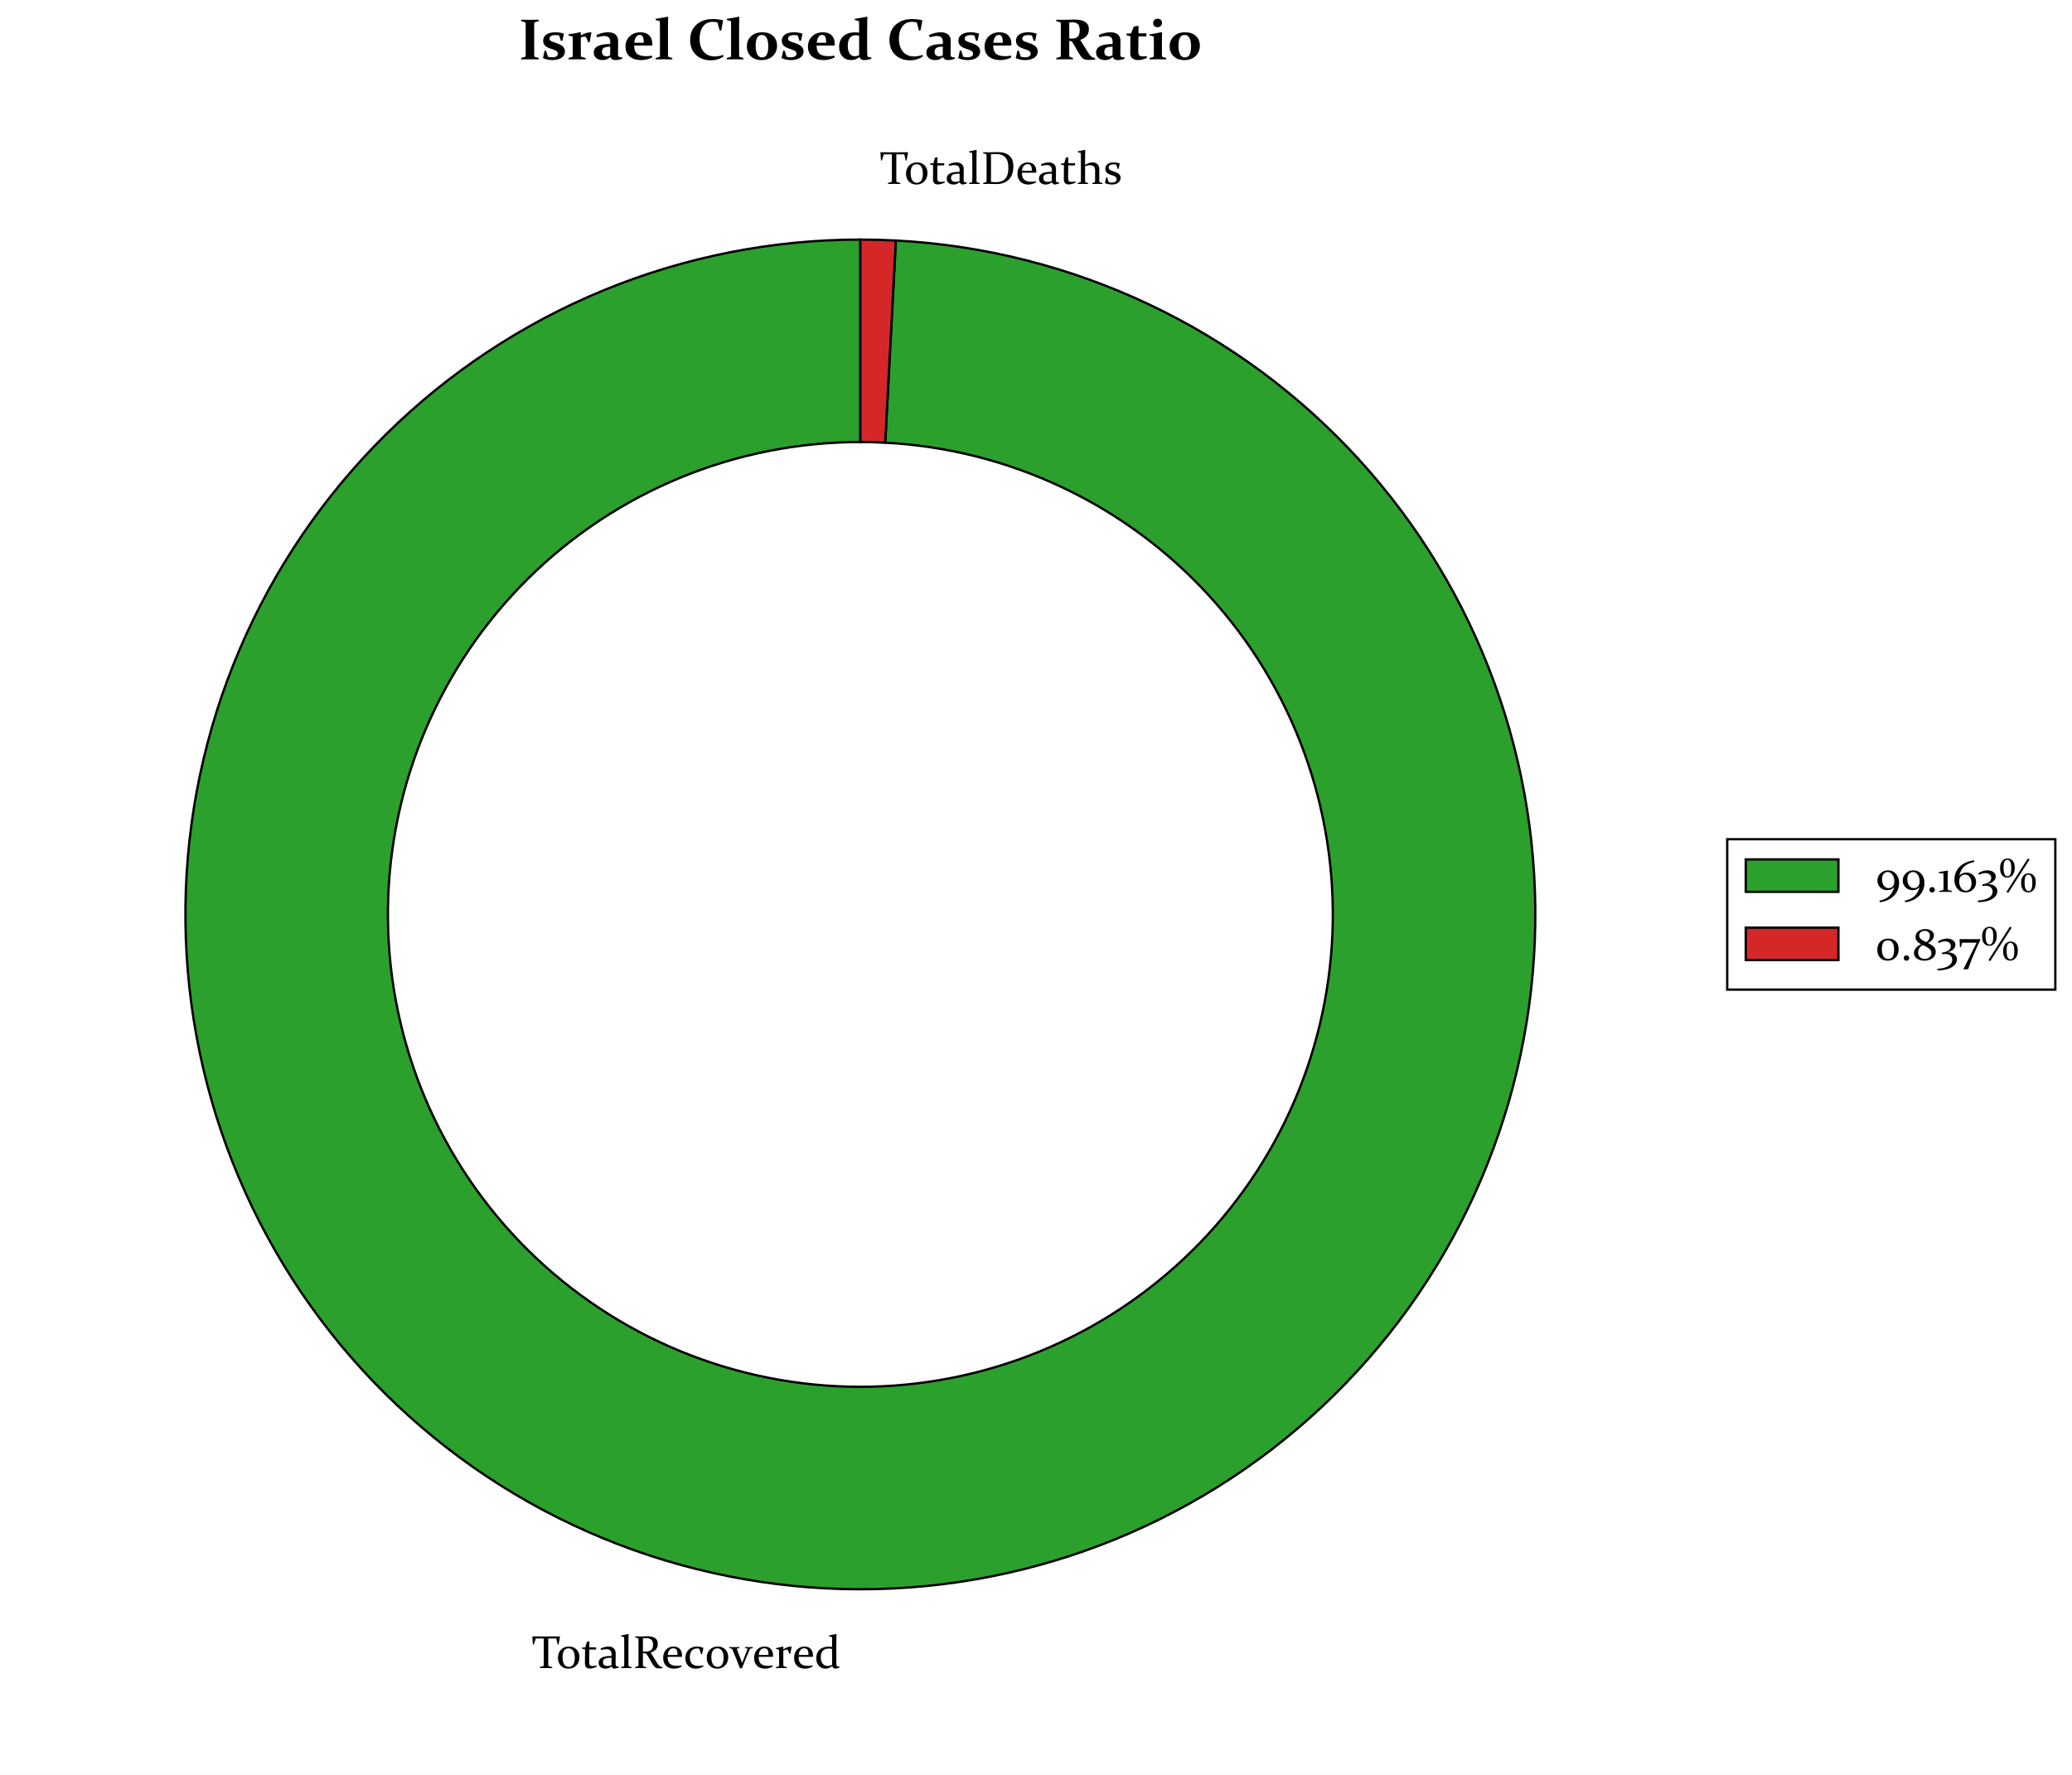
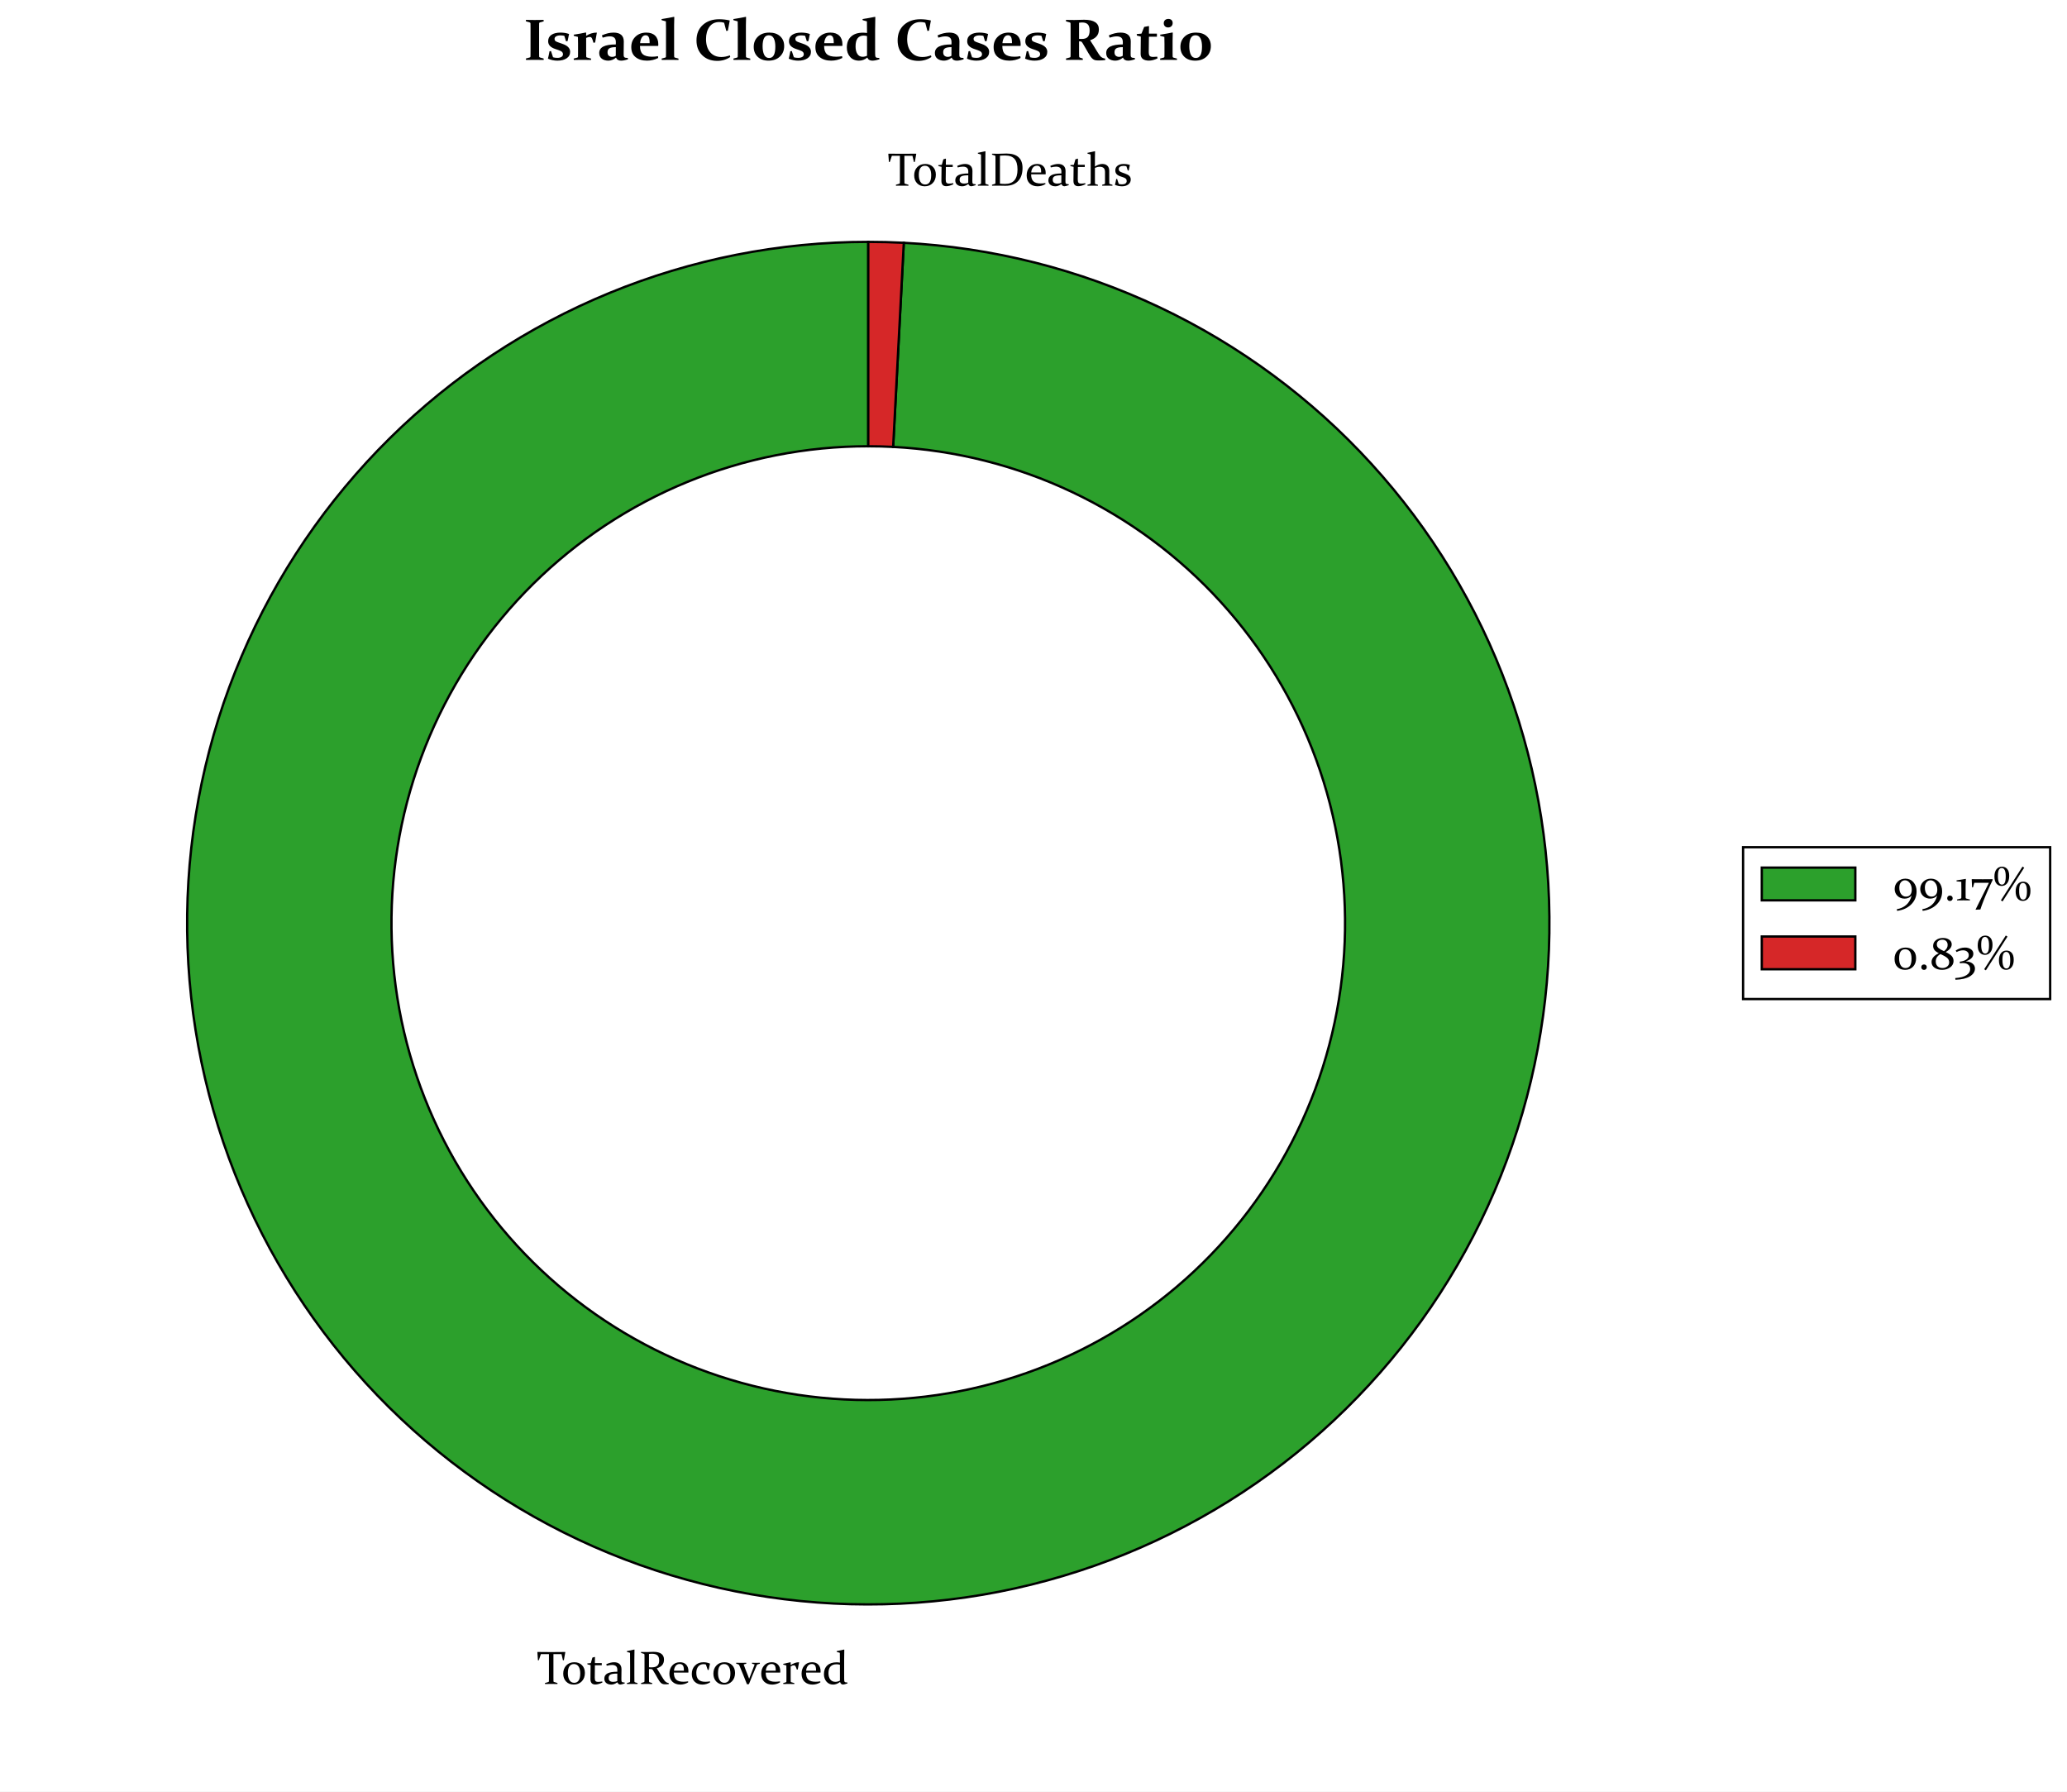
- <svg xmlns="http://www.w3.org/2000/svg" xmlns:xlink="http://www.w3.org/1999/xlink" height="766.08pt" version="1.1" viewBox="0 0 894.298 766.08" width="894.298pt">
+ <svg xmlns="http://www.w3.org/2000/svg" xmlns:xlink="http://www.w3.org/1999/xlink" height="766.08pt" version="1.1" viewBox="0 0 884.014 766.08" width="884.014pt">
  <defs>
    <style type="text/css">*{stroke-linecap:butt;stroke-linejoin:round;}</style>
  </defs>
  <g id="figure_1">
    <g id="patch_1">
-       <path d="M 0 766.08  L 894.298 766.08  L 894.298 0  L 0 0  z " style="fill:#ffffff;" />
+       <path d="M 0 766.08  L 884.014 766.08  L 884.014 0  L 0 0  z " style="fill:#ffffff;" />
    </g>
    <g id="axes_1">
      <g id="patch_2">
-         <path d="M 371.343 103.423  C 333.41 103.423 295.84 110.832 260.747 125.233  C 225.654 139.634 193.709 160.752 166.711 187.398  C 139.712 214.043 118.177 245.708 103.316 280.608  C 88.455 315.509 80.552 352.979 80.054 390.908  C 79.555 428.838 86.47 466.502 100.408 501.781  C 114.347 537.061 135.043 569.28 161.331 596.626  C 187.62 623.972 218.998 645.923 253.701 661.241  C 288.403 676.56 325.765 684.954 363.685 685.951  C 401.605 686.948 439.357 680.529 474.816 667.055  C 510.276 653.582 542.764 633.311 570.454 607.384  C 598.143 581.457 620.504 550.37 636.277 515.872  C 652.051 481.374 660.935 444.125 662.43 406.222  C 663.926 368.319 658.004 330.485 644.997 294.852  C 631.991 259.219 612.149 226.466 586.589 198.439  C 561.028 170.411 530.237 147.643 495.95 131.418  C 461.662 115.192 424.533 105.819 386.653 103.826  L 382.06 191.099  C 408.576 192.495 434.566 199.056 458.568 210.414  C 482.569 221.772 504.122 237.709 522.015 257.328  C 539.907 276.948 553.797 299.874 562.901 324.818  C 572.005 349.761 576.151 376.244 575.104 402.777  C 574.057 429.309 567.838 455.383 556.797 479.532  C 545.756 503.68 530.103 525.441 510.72 543.59  C 491.338 561.739 468.596 575.928 443.774 585.36  C 418.953 594.791 392.526 599.285 365.982 598.587  C 339.439 597.889 313.285 592.013 288.993 581.29  C 264.702 570.567 242.737 555.202 224.335 536.06  C 205.933 516.917 191.446 494.364 181.689 469.668  C 171.932 444.973 167.091 418.608 167.44 392.057  C 167.789 365.506 173.321 339.277 183.724 314.847  C 194.127 290.417 209.202 268.252 228.1 249.6  C 246.999 230.948 269.36 216.165 293.925 206.084  C 318.491 196.004 344.79 190.817 371.343 190.817  L 371.343 103.423  z " style="fill:#2ca02c;stroke:#000000;stroke-linejoin:miter;" />
+         <path d="M 371.343 103.423  C 333.407 103.423 295.835 110.833 260.74 125.236  C 225.645 139.639 193.699 160.759 166.7 187.408  C 139.702 214.057 118.166 245.724 103.307 280.628  C 88.448 315.532 80.548 353.005 80.053 390.937  C 79.559 428.87 86.478 466.536 100.422 501.815  C 114.366 537.095 135.067 569.314 161.362 596.658  C 187.656 624.002 219.04 645.948 253.747 661.262  C 288.455 676.575 325.821 684.963 363.744 685.952  C 401.666 686.942 439.419 680.515 474.878 667.032  C 510.336 653.55 542.822 633.27 570.507 607.334  C 598.192 581.399 620.546 550.304 636.311 515.799  C 652.075 481.295 660.95 444.041 662.434 406.134  C 663.918 368.228 657.984 330.394 644.965 294.763  C 631.946 259.131 612.092 226.384 586.52 198.363  C 560.947 170.342 530.146 147.585 495.85 131.371  C 461.555 115.157 424.419 105.798 386.536 103.82  L 381.978 191.095  C 408.496 192.48 434.491 199.031 458.498 210.381  C 482.505 221.73 504.066 237.661 521.966 257.275  C 539.867 276.89 553.765 299.813 562.878 324.755  C 571.991 349.697 576.145 376.181 575.107 402.715  C 574.068 429.25 567.856 455.327 556.82 479.481  C 545.785 503.634 530.137 525.4 510.758 543.555  C 491.379 561.71 468.638 575.906 443.817 585.344  C 418.996 594.781 392.569 599.281 366.023 598.588  C 339.478 597.895 313.321 592.024 289.026 581.304  C 264.731 570.585 242.762 555.222 224.356 536.082  C 205.95 516.941 191.459 494.388 181.698 469.692  C 171.937 444.996 167.094 418.63 167.44 392.077  C 167.787 365.525 173.316 339.294 183.718 314.861  C 194.119 290.428 209.194 268.261 228.093 249.607  C 246.992 230.953 269.354 216.168 293.921 206.086  C 318.487 196.004 344.788 190.817 371.343 190.817  L 371.343 103.423  z " style="fill:#2ca02c;stroke:#000000;stroke-linejoin:miter;" />
      </g>
      <g id="patch_3">
-         <path d="M 386.653 103.826  C 384.103 103.691 381.552 103.591 379 103.524  C 376.448 103.457 373.896 103.423 371.343 103.423  L 371.343 190.817  C 373.13 190.817 374.917 190.841 376.703 190.888  C 378.489 190.935 380.275 191.005 382.06 191.099  L 386.653 103.826  z " style="fill:#d62728;stroke:#000000;stroke-linejoin:miter;" />
+         <path d="M 386.536 103.82  C 384.006 103.687 381.474 103.588 378.942 103.522  C 376.409 103.456 373.876 103.423 371.343 103.423  L 371.343 190.817  C 373.116 190.817 374.889 190.84 376.662 190.887  C 378.435 190.933 380.207 191.002 381.978 191.095  L 386.536 103.82  z " style="fill:#d62728;stroke:#000000;stroke-linejoin:miter;" />
      </g>
      <g id="matplotlib.axis_1" />
      <g id="matplotlib.axis_2" />
      <g id="text_1">
-         <g transform="translate(229.5381 720.0565)scale(0.2 -0.2)">
+         <g transform="translate(229.6025 720.0582)scale(0.2 -0.2)">
          <defs>
            <path d="M 30.766 0  Q 24.75 0 17.484 -0.141  L 17.281 1.953  L 24.516 4.109  Q 25.734 4.438 25.781 5.609  Q 25.875 9.328 25.875 15.094  L 25.875 63.812  L 8.641 63.812  L 4.297 50.828  L 2.344 50.484  L 1.078 67.969  L 1.422 68.359  Q 13.422 68.172 24.422 68.172  L 37.453 68.172  Q 48.391 68.172 60.547 68.359  L 60.844 67.969  L 57.766 50.828  L 55.812 50.484  L 52.688 63.812  L 35.453 63.812  L 35.453 15.094  Q 35.453 9.328 35.547 5.609  Q 35.594 4.438 36.812 4.109  L 44.047 1.953  L 44.141 -0.141  Q 36.578 0 30.766 0  z " id="Constantia-84" />
            <path d="M 13.719 23.047  Q 13.719 13.922 17.141 8.172  Q 20.562 2.438 27.297 2.438  Q 33.594 2.438 36.891 7.484  Q 40.188 12.547 40.188 22.469  Q 40.188 31.781 36.719 37.156  Q 33.25 42.531 26.656 42.531  Q 20.406 42.531 17.062 37.688  Q 13.719 32.859 13.719 23.047  z M 50.141 23.484  Q 50.141 12.359 43.422 5.484  Q 36.719 -1.375 26.375 -1.375  Q 16.266 -1.375 10.031 5.094  Q 3.812 11.578 3.812 22.016  Q 3.812 32.766 10.328 39.578  Q 16.844 46.391 27.594 46.391  Q 37.75 46.391 43.938 40.109  Q 50.141 33.844 50.141 23.484  z " id="Constantia-111" />
            <path d="M 17.484 39.938  Q 17.188 23.438 17.188 13.328  Q 17.188 8.25 18.703 6.312  Q 20.219 4.391 24.469 4.391  Q 27.828 4.391 33.25 5.281  L 33.547 3.078  Q 25.094 -1.172 18.453 -1.172  Q 13.141 -1.172 10.547 1.688  Q 7.953 4.547 7.953 10.297  Q 7.953 19.781 8.297 40.234  L 1.562 41.891  L 1.266 43.891  L 8.797 44.531  L 12.156 56.344  Q 14.891 57.078 17.141 57.766  L 17.625 57.422  Q 17.484 51.516 17.484 46.391  L 17.484 44.578  L 32.172 44.578  L 32.172 39.938  z " id="Constantia-116" />
            <path d="M 30.125 22.125  Q 19.438 22.125 15.531 20.016  Q 11.625 17.922 11.625 12.938  Q 11.625 8.297 14.203 6.359  Q 16.797 4.438 21.234 4.438  Q 26.266 4.438 30.031 6.156  z M 6.453 42.234  Q 15.969 46.391 23.297 46.391  Q 30.766 46.391 34.938 42.484  Q 39.109 38.578 39.062 31.203  L 38.812 10.891  Q 38.766 8.406 38.938 6.891  Q 39.109 5.375 39.812 4.562  Q 40.531 3.766 41.938 3.438  Q 43.359 3.125 45.75 3.078  L 46 1.172  Q 43.891 0.344 40.859 -0.484  Q 37.844 -1.312 36.766 -1.312  Q 32.031 -1.312 30.281 3.562  Q 23.438 -1.375 17.391 -1.375  Q 10.594 -1.375 6.469 1.969  Q 2.344 5.328 2.344 11.422  Q 2.344 18.953 9.047 22.516  Q 15.766 26.078 30.125 26.078  L 30.172 29.891  Q 30.219 35.359 27.391 37.984  Q 24.562 40.625 18.703 40.625  Q 14.266 40.625 7.562 38.969  z " id="Constantia-97" />
            <path d="M 2.734 68.5  L 2.484 70.125  Q 11.141 71.781 18.406 73.578  L 18.844 73.188  Q 18.562 65.234 18.562 51.078  L 18.562 19.281  Q 18.562 10.547 18.656 5.219  Q 18.797 3.812 20.016 3.469  L 25.344 1.859  L 25.484 -0.141  Q 18.891 0 14.109 0  Q 9.328 0 2.781 -0.141  L 2.594 1.859  L 8.109 3.469  Q 9.328 3.859 9.422 5.031  Q 9.516 10.547 9.516 17.328  L 9.516 37.406  Q 9.516 55.562 9.328 66.547  z " id="Constantia-108" />
            <path d="M 21.781 14.984  Q 21.781 12.062 21.797 9.719  Q 21.828 7.375 21.875 5.469  Q 21.922 3.953 23.141 3.562  L 28.562 1.953  L 28.719 -0.141  Q 22.906 0 17.094 0  Q 11.188 0 4.984 -0.141  L 4.781 1.953  L 10.797 3.766  Q 12.016 4.109 12.109 5.281  Q 12.156 7.234 12.172 9.641  Q 12.203 12.062 12.203 14.984  L 12.203 54.594  Q 12.203 57.078 12.172 59.078  Q 12.156 61.078 12.109 62.703  Q 12.062 63.969 10.938 64.359  L 4.891 66.266  L 4.781 68.359  Q 11.078 68.172 17.047 68.172  Q 18.219 68.172 20.016 68.234  Q 21.828 68.312 24.422 68.406  Q 27.047 68.5 28.797 68.547  Q 30.562 68.609 31.594 68.609  Q 42.719 68.609 48.281 64.406  Q 53.859 60.203 53.859 52.156  Q 53.859 44.875 50.047 40.359  Q 46.234 35.844 38.422 33.406  Q 41.5 28.719 44.094 24.344  Q 46.688 19.969 48.906 16.328  Q 51.125 12.703 52.969 9.906  Q 54.828 7.125 56.453 5.516  Q 57.281 4.688 58.109 4.078  Q 58.938 3.469 59.844 3.078  Q 60.75 2.688 61.75 2.391  Q 62.75 2.094 63.969 1.812  L 64.109 -0.344  Q 60.594 -0.781 58.203 -0.781  Q 56.203 -0.781 54.688 -0.688  Q 53.172 -0.594 52 -0.297  Q 50.828 0 49.875 0.453  Q 48.922 0.922 48 1.656  Q 46 3.172 44.062 6.031  Q 42.141 8.891 40.062 12.5  Q 37.984 16.109 35.734 20.188  Q 33.5 24.266 31 28.172  Q 30.281 29.344 29.766 30.031  Q 29.25 30.719 28.641 31.109  Q 28.031 31.5 27.219 31.641  Q 26.422 31.781 25.141 31.844  L 21.781 31.938  z M 21.781 35.594  Q 24.75 35.453 27.297 35.453  Q 35.75 35.453 39.672 39.031  Q 43.609 42.625 43.609 50.297  Q 43.609 57.719 39.844 61.125  Q 36.078 64.547 28.078 64.547  Q 26.703 64.547 25.141 64.453  Q 23.578 64.359 21.781 64.156  z " id="Constantia-82" />
            <path d="M 44.047 3.469  Q 39.891 0.875 35.5 -0.25  Q 31.109 -1.375 27.344 -1.375  Q 16.609 -1.375 10.203 4.75  Q 3.812 10.891 3.812 21.781  Q 3.812 32.625 9.938 39.5  Q 16.062 46.391 26.312 46.391  Q 34.906 46.391 39.688 41.234  Q 44.484 36.078 44.484 27  Q 44.484 25.641 44.344 24.219  L 13.375 24.219  Q 13.375 13.719 18.312 9.203  Q 23.25 4.688 33.734 4.688  Q 38.422 4.688 43.75 5.562  z M 34.766 28.266  L 34.766 29.734  Q 34.766 36.672 32.547 39.641  Q 30.328 42.625 25.922 42.625  Q 20.125 42.625 17.047 38.422  Q 13.969 34.234 13.578 28.266  z " id="Constantia-101" />
            <path d="M 42.969 3.469  Q 39.938 1.422 35.469 0.016  Q 31 -1.375 26.609 -1.375  Q 16.062 -1.375 9.906 4.797  Q 3.766 10.984 3.766 21.297  Q 3.766 32.469 10.734 39.422  Q 17.719 46.391 28.812 46.391  Q 35.984 46.391 42.719 43.453  Q 41.109 36.922 39.844 30.078  L 37.938 29.781  L 33.984 41.5  Q 31.734 42.281 28.906 42.281  Q 21.625 42.281 17.516 37.203  Q 13.422 32.125 13.422 23.781  Q 13.422 13.969 18.062 9.281  Q 22.703 4.594 32.766 4.594  Q 37.406 4.594 42.672 5.516  z " id="Constantia-99" />
            <path d="M -1.516 45.266  Q 4.641 45.125 9.422 45.125  Q 13.812 45.125 19.969 45.266  L 20.172 43.266  L 14.5 41.703  Q 18.5 30.328 23.781 17.531  Q 25.141 14.156 26.219 11.078  Q 27.297 14.156 28.719 17.484  Q 33.156 28.422 38.031 41.703  L 32.469 43.266  L 32.281 45.266  Q 36.234 45.125 40.531 45.125  Q 44.922 45.125 49.031 45.266  L 49.219 43.266  L 44.344 41.844  Q 43.219 41.453 42.438 39.938  Q 38.578 31 33.469 18.672  Q 28.375 6.344 25.781 -0.344  L 21.625 -0.781  Q 18.953 6.297 13.891 18.594  Q 8.844 30.906 5.219 39.703  Q 4.438 41.406 3.078 41.891  L -1.422 43.266  z " id="Constantia-118" />
            <path d="M 2.828 42.969  Q 10.984 44.531 18.312 46.391  L 18.797 46.047  L 18.797 40.328  Q 27.828 46.391 36.531 46.391  L 36.766 46.094  Q 35.359 38.812 33.984 31  L 32.031 30.672  Q 30.672 34.812 29.391 37.328  Q 28.125 39.844 25.391 39.844  Q 22.75 39.844 18.797 37.406  L 18.797 16.266  Q 18.797 8.641 18.891 5.375  Q 18.953 4.047 20.125 3.719  L 26.609 1.859  L 26.766 -0.141  Q 19.141 0 14.359 0  Q 9.578 0 3.031 -0.141  L 2.828 1.859  L 8.5 3.516  Q 9.672 3.906 9.719 5.031  Q 9.766 7.125 9.766 11.031  L 9.766 27.688  Q 9.766 35.641 9.578 39.547  L 3.078 41.312  z " id="Constantia-114" />
            <path d="M 37.938 41.016  Q 34.672 42.047 30.609 42.047  Q 22.219 42.047 17.812 37.281  Q 13.422 32.516 13.422 22.859  Q 13.422 14.5 17.328 9.5  Q 21.234 4.5 28.375 4.5  Q 32.953 4.5 37.938 7.031  z M 30.906 70.125  Q 39.594 71.781 46.828 73.578  L 47.266 73.188  Q 46.969 62.75 46.969 50.734  L 46.969 24.172  Q 46.969 17.438 47.016 10.844  Q 47.016 8.344 47.188 6.828  Q 47.359 5.328 48.047 4.516  Q 48.734 3.719 50.078 3.422  Q 51.422 3.125 53.859 3.078  L 54.109 1.172  Q 51.953 0.344 48.953 -0.484  Q 45.953 -1.312 44.875 -1.312  Q 39.938 -1.312 38.234 4.25  Q 30.672 -1.375 23.531 -1.375  Q 14.5 -1.375 9.109 5.047  Q 3.719 11.469 3.719 20.844  Q 3.719 32.953 10.891 39.594  Q 18.062 46.234 30.953 46.234  Q 34.078 46.234 37.938 45.562  Q 37.938 56.344 37.75 66.547  L 31.156 68.5  z " id="Constantia-100" />
          </defs>
          <use xlink:href="#Constantia-84" />
          <use x="52.578" xlink:href="#Constantia-111" />
          <use x="106.631" xlink:href="#Constantia-116" />
          <use x="141.934" xlink:href="#Constantia-97" />
          <use x="189.932" xlink:href="#Constantia-108" />
          <use x="218.008" xlink:href="#Constantia-82" />
          <use x="279.643" xlink:href="#Constantia-101" />
          <use x="327.543" xlink:href="#Constantia-99" />
          <use x="373.686" xlink:href="#Constantia-111" />
          <use x="427.738" xlink:href="#Constantia-118" />
          <use x="476.029" xlink:href="#Constantia-101" />
          <use x="523.93" xlink:href="#Constantia-114" />
          <use x="562.26" xlink:href="#Constantia-101" />
          <use x="610.16" xlink:href="#Constantia-100" />
        </g>
      </g>
      <g id="text_2">
-         <g transform="translate(379.7661 79.38676)scale(0.2 -0.2)">
+         <g transform="translate(379.7018 79.38508)scale(0.2 -0.2)">
          <defs>
            <path d="M 17.094 0  Q 11.188 0 4.984 -0.141  L 4.781 1.953  L 10.797 3.766  Q 12.062 4.156 12.109 5.281  Q 12.156 7.234 12.172 9.641  Q 12.203 12.062 12.203 14.984  L 12.203 54.594  Q 12.203 57.078 12.172 59.078  Q 12.156 61.078 12.109 62.703  Q 12.062 63.969 10.938 64.359  L 4.891 66.266  L 4.781 68.359  Q 11.078 68.172 17.047 68.172  Q 21.922 68.172 26.453 68.406  Q 31 68.656 35.797 68.656  Q 52.875 68.656 61.469 60.859  Q 70.062 53.078 70.062 37.75  Q 70.062 19.672 60.516 9.688  Q 50.984 -0.297 33.734 -0.297  Q 29 -0.297 25.281 -0.141  Q 21.578 0 17.094 0  z M 21.781 4.344  Q 24.656 3.953 27.406 3.828  Q 30.172 3.719 32.953 3.719  Q 45.844 3.719 52.578 11.297  Q 59.328 18.891 59.328 34.578  Q 59.328 49.812 52.922 57.156  Q 46.531 64.5 32.672 64.5  Q 30.469 64.5 27.797 64.406  Q 25.141 64.312 21.781 64.062  z " id="Constantia-68" />
            <path d="M 2.484 70.125  Q 10.453 71.688 18.406 73.578  L 18.844 73.188  Q 18.609 68.609 18.578 60.109  Q 18.562 51.609 18.562 40.922  Q 27.047 46.391 34.375 46.391  Q 41.156 46.391 45.156 42.594  Q 49.172 38.812 49.172 31.5  L 49.172 14.266  Q 49.172 8.641 49.266 5.219  Q 49.312 3.953 50.484 3.516  L 55.953 1.859  L 56.062 -0.141  Q 49.609 0 44.828 0  Q 40.047 0 34.188 -0.141  L 33.984 1.859  L 38.812 3.266  Q 39.984 3.656 40.094 4.781  Q 40.141 5.469 40.141 7.859  L 40.141 29.156  Q 40.141 35.156 37.25 37.766  Q 34.375 40.375 28.766 40.375  Q 23.922 40.375 18.562 38.031  L 18.562 16.109  Q 18.562 10.062 18.656 5.031  Q 18.703 3.656 19.875 3.328  L 24.953 1.859  L 25.047 -0.141  Q 18.891 0 14.109 0  Q 9.328 0 2.781 -0.141  L 2.594 1.859  L 8.109 3.469  Q 9.375 3.859 9.422 5.031  Q 9.516 9.719 9.516 17  L 9.516 37.406  Q 9.516 47.359 9.484 55.031  Q 9.469 62.703 9.328 66.547  L 2.734 68.5  z " id="Constantia-104" />
            <path d="M 27.875 41.453  Q 25.047 42.234 21.734 42.234  Q 17.141 42.234 14.328 40.453  Q 11.531 38.672 11.531 35.594  Q 11.531 32.625 13.359 30.906  Q 15.188 29.203 20.172 27.547  L 24.172 26.172  Q 30.906 23.875 34.047 20.922  Q 37.203 17.969 37.203 13.188  Q 37.203 6.391 31.922 2.5  Q 26.656 -1.375 18.609 -1.375  Q 11.188 -1.375 3.422 1.656  Q 5.078 8.016 6.109 14.062  L 8.016 14.359  L 11.531 3.859  Q 14.312 2.781 18.609 2.781  Q 23.141 2.781 25.844 4.641  Q 28.562 6.5 28.562 9.859  Q 28.562 12.984 26.734 14.797  Q 24.906 16.609 20.906 17.922  L 15.828 19.625  Q 9.234 21.828 6.719 24.922  Q 4.203 28.031 4.203 32.625  Q 4.203 39.016 9.062 42.703  Q 13.922 46.391 21.875 46.391  Q 29.297 46.391 35.359 44.234  Q 33.984 38.672 32.859 32.469  L 31 32.125  z " id="Constantia-115" />
          </defs>
          <use xlink:href="#Constantia-84" />
          <use x="52.578" xlink:href="#Constantia-111" />
          <use x="106.631" xlink:href="#Constantia-116" />
          <use x="141.934" xlink:href="#Constantia-97" />
          <use x="189.932" xlink:href="#Constantia-108" />
          <use x="218.008" xlink:href="#Constantia-68" />
          <use x="293.105" xlink:href="#Constantia-101" />
          <use x="341.006" xlink:href="#Constantia-97" />
          <use x="389.004" xlink:href="#Constantia-116" />
          <use x="424.307" xlink:href="#Constantia-104" />
          <use x="482.266" xlink:href="#Constantia-115" />
        </g>
      </g>
      <g id="text_3">
        <g transform="translate(223.8466 25.59453)scale(0.25 -0.25)">
          <defs>
            <path d="M 26.859 15.328  Q 26.859 12.406 26.875 10.016  Q 26.906 7.625 26.953 5.719  Q 27 4.438 28.609 4  L 34.625 2.297  L 34.766 -0.141  Q 27.984 0 19.734 0  Q 11.188 0 4.5 -0.141  L 4.25 2.297  L 10.797 4.109  Q 12.016 4.438 12.109 5.609  Q 12.156 7.562 12.172 9.984  Q 12.203 12.406 12.203 15.328  L 12.203 54.25  Q 12.203 56.688 12.172 58.688  Q 12.156 60.688 12.109 62.359  Q 12.062 63.625 10.938 63.969  L 4.391 65.875  L 4.25 68.359  Q 11.031 68.172 19.281 68.172  Q 27.781 68.172 34.516 68.359  L 34.766 65.875  L 28.219 64.062  Q 27.047 63.766 26.953 62.594  Q 26.906 60.844 26.875 58.812  Q 26.859 56.781 26.859 54.438  z " id="Constantia-Bold-73" />
            <path d="M 31.938 41.109  Q 28.859 41.844 25.297 41.844  Q 20.844 41.844 18.031 40.281  Q 15.234 38.719 15.234 35.844  Q 15.234 33.641 16.453 32.438  Q 17.672 31.25 20.656 30.219  L 28.469 27.484  Q 35.453 25.094 38.672 21.703  Q 41.891 18.312 41.891 13.766  Q 41.891 6.594 35.859 2.609  Q 29.828 -1.375 20.016 -1.375  Q 11.812 -1.375 3.906 2  Q 5.562 8.547 6.641 14.703  L 9.125 15.094  L 12.641 4.438  Q 15.625 3.422 20.125 3.422  Q 24.359 3.422 27 5.031  Q 29.641 6.641 29.641 9.516  Q 29.641 11.922 28.047 13.547  Q 26.469 15.188 21.734 16.797  L 15.766 18.844  Q 10.062 20.844 7.172 24.047  Q 4.297 27.25 4.297 31.891  Q 4.297 39.016 9.906 42.812  Q 15.531 46.625 25.391 46.625  Q 33.5 46.625 40.047 44.234  Q 38.578 37.844 37.547 32.125  L 34.859 31.734  z " id="Constantia-Bold-115" />
            <path d="M 2.297 43.062  Q 13.578 44.734 22.906 46.781  L 23.641 46.391  L 23.641 41.109  Q 32.281 46.625 41.703 46.625  L 41.938 46.297  Q 40.375 38.531 38.969 29.688  L 36.141 29.203  Q 34.859 34.031 33.641 36.609  Q 32.422 39.203 29.828 39.203  Q 27.344 39.203 23.641 37.547  L 23.641 16.609  Q 23.641 9.031 23.734 5.766  Q 23.781 4.391 24.953 4.047  L 31.938 2.203  L 32.078 -0.141  Q 23.969 0 16.609 0  Q 9.578 0 2.547 -0.141  L 2.297 2.203  L 8.5 3.906  Q 9.672 4.25 9.719 5.375  Q 9.766 7.469 9.766 11.375  L 9.766 27.688  Q 9.766 35.641 9.578 39.266  L 2.594 41.062  z " id="Constantia-Bold-114" />
            <path d="M 31 21.734  Q 23.344 21.734 20.062 19.781  Q 16.797 17.828 16.797 13.094  Q 16.797 8.797 19.109 6.953  Q 21.438 5.125 24.609 5.125  Q 28.219 5.125 30.906 6.984  z M 7.125 41.891  Q 17.531 46.625 27.156 46.625  Q 35.938 46.625 40.297 42.688  Q 44.672 38.766 44.625 31.391  L 44.391 11.078  Q 44.281 8.594 44.469 7.078  Q 44.672 5.562 45.375 4.75  Q 46.094 3.953 47.484 3.609  Q 48.875 3.266 51.516 3.219  L 51.812 0.984  Q 44.969 -1.375 40.047 -1.375  Q 33.406 -1.375 31.297 3.859  Q 25.094 -1.375 18.172 -1.375  Q 11.375 -1.375 6.984 2.016  Q 2.594 5.422 2.594 11.578  Q 2.594 19.234 9.688 22.797  Q 16.797 26.375 31 26.375  L 31.062 30.031  Q 31.109 35.25 28.547 37.719  Q 25.984 40.188 20.562 40.188  Q 15.531 40.188 8.5 37.984  z " id="Constantia-Bold-97" />
            <path d="M 49.906 3.219  Q 40.875 -1.375 30.859 -1.375  Q 18.953 -1.375 11.406 4.516  Q 3.859 10.406 3.859 21.875  Q 3.859 32.812 11.109 39.719  Q 18.359 46.625 29.594 46.625  Q 39.406 46.625 44.75 41.328  Q 50.094 36.031 50.094 26.703  Q 50.094 25.297 49.953 23.781  L 18.75 23.781  Q 18.75 13.969 23.562 9.672  Q 28.375 5.375 39.359 5.375  Q 44.672 5.375 49.516 6.297  z M 35.25 28.516  L 35.25 29.688  Q 35.25 36.328 33.562 39.203  Q 31.891 42.094 28.422 42.094  Q 24.266 42.094 21.797 38.109  Q 19.344 34.125 18.953 28.516  z " id="Constantia-Bold-101" />
            <path d="M 1.859 69.828  Q 14.062 71.625 23.141 73.578  L 23.688 73.188  Q 23.391 66.453 23.391 58.844  L 23.391 13.672  Q 23.391 7.859 23.484 5.562  Q 23.578 4.25 24.703 3.906  L 30.812 2.203  L 30.953 -0.141  Q 23.734 0 16.609 0  Q 9.328 0 2.25 -0.141  L 2 2.203  L 8.203 3.906  Q 9.328 4.203 9.422 5.375  Q 9.516 7.281 9.516 11.766  L 9.516 54.109  Q 9.516 60.5 9.328 65.875  L 2.156 67.828  z " id="Constantia-Bold-108" />
            <path id="Constantia-Bold-32" />
            <path d="M 58.5 49.906  L 55.812 49.469  L 52.094 63.484  Q 48.25 64.703 43.75 64.703  Q 32.953 64.703 27.047 56.609  Q 21.141 48.531 21.141 35.453  Q 21.141 21.484 28.094 13.188  Q 35.062 4.891 47.406 4.891  Q 54.297 4.891 61.922 7.672  L 62.547 4.891  Q 52.781 -1.766 40.484 -1.766  Q 24.516 -1.766 14.672 7.859  Q 4.828 17.484 4.828 33.203  Q 4.828 49.953 15.625 59.719  Q 26.422 69.484 43.797 69.484  Q 52.391 69.484 61.375 67.484  L 61.672 67  z " id="Constantia-Bold-67" />
            <path d="M 19.047 23.188  Q 19.047 14.312 21.703 8.766  Q 24.359 3.219 30.219 3.219  Q 35.688 3.219 38.25 8.094  Q 40.828 12.984 40.828 22.609  Q 40.828 31.641 38.109 36.844  Q 35.406 42.047 29.641 42.047  Q 24.266 42.047 21.656 37.359  Q 19.047 32.672 19.047 23.188  z M 55.953 23.578  Q 55.953 12.453 48.531 5.531  Q 41.109 -1.375 29.203 -1.375  Q 17.625 -1.375 10.734 5.141  Q 3.859 11.672 3.859 22.219  Q 3.859 32.906 11.078 39.766  Q 18.312 46.625 30.609 46.625  Q 42.281 46.625 49.109 40.297  Q 55.953 33.984 55.953 23.578  z " id="Constantia-Bold-111" />
            <path d="M 38.422 40.578  Q 35.797 41.5 32.516 41.5  Q 25.828 41.5 22.312 36.891  Q 18.797 32.281 18.797 23  Q 18.797 14.938 21.922 10.109  Q 25.047 5.281 30.719 5.281  Q 34.906 5.281 38.422 7.078  z M 30.719 69.828  Q 42.625 71.625 52 73.578  L 52.594 73.188  Q 52.25 62.75 52.25 50.734  L 52.25 24.172  Q 52.25 17.781 52.297 10.984  Q 52.297 8.5 52.484 6.984  Q 52.688 5.469 53.344 4.656  Q 54 3.859 55.359 3.562  Q 56.734 3.266 59.375 3.219  L 59.672 1.078  Q 52.547 -1.375 47.516 -1.375  Q 40.969 -1.375 38.922 3.953  Q 32.516 -1.375 24.75 -1.375  Q 15.094 -1.375 9.469 5  Q 3.859 11.375 3.859 20.953  Q 3.859 33.156 11.109 39.812  Q 18.359 46.484 31.391 46.484  Q 34.625 46.484 38.422 45.953  Q 38.422 56.25 38.234 65.875  L 31.062 67.828  z " id="Constantia-Bold-100" />
            <path d="M 26.703 15.328  Q 26.703 12.406 26.734 10.078  Q 26.766 7.766 26.812 5.859  Q 26.859 4.297 27.938 3.953  L 33.016 2.297  L 33.156 -0.141  Q 27.734 0 19.734 0  Q 11.188 0 4.5 -0.141  L 4.25 2.297  L 10.797 4.109  Q 12.016 4.438 12.109 5.609  Q 12.156 7.562 12.172 9.984  Q 12.203 12.406 12.203 15.328  L 12.203 54.25  Q 12.203 56.688 12.172 58.688  Q 12.156 60.688 12.109 62.359  Q 12.062 63.625 10.938 63.969  L 4.391 65.875  L 4.25 68.359  Q 11.078 68.172 18.266 68.172  Q 19.781 68.172 22.016 68.234  Q 24.266 68.312 27.484 68.406  Q 30.422 68.5 32.391 68.547  Q 34.375 68.609 35.5 68.609  Q 48.047 68.609 54.312 64.406  Q 60.594 60.203 60.594 52.156  Q 60.594 44.875 56.766 40.406  Q 52.938 35.938 45.516 33.547  Q 49.609 27.484 51.828 23.719  Q 54.047 19.969 56.297 16.328  Q 58.547 12.703 60.375 9.906  Q 62.203 7.125 63.812 5.516  Q 64.703 4.781 65.5 4.25  Q 66.312 3.719 67.188 3.328  Q 68.062 2.938 69.062 2.656  Q 70.062 2.391 71.297 2.156  L 71.484 -0.344  Q 66.703 -1.031 60.547 -1.031  Q 55.672 -1.031 53.719 -0.391  Q 51.766 0.25 50.25 1.422  Q 48 3.172 46.109 6  Q 44.234 8.844 42.141 12.406  Q 40.047 15.969 37.812 19.969  Q 35.594 23.969 33.156 27.875  Q 32.422 29 31.953 29.734  Q 31.5 30.469 31.031 30.828  Q 30.562 31.203 30.047 31.375  Q 29.547 31.547 28.766 31.594  L 26.703 31.641  z M 26.703 35.891  Q 29.297 35.75 31.391 35.75  Q 38.328 35.75 41.547 39.234  Q 44.781 42.719 44.781 50.141  Q 44.781 57.328 41.672 60.625  Q 38.578 63.922 32.031 63.922  Q 30.906 63.922 29.609 63.812  Q 28.328 63.719 26.703 63.531  z " id="Constantia-Bold-82" />
            <path d="M 22.125 39.547  Q 21.828 24.312 21.828 13.719  Q 21.828 8.797 23.344 6.906  Q 24.859 5.031 29.156 5.031  Q 32.469 5.031 36.375 5.422  L 36.766 2.484  Q 29 -1.312 22.266 -1.312  Q 15.438 -1.312 11.688 1.531  Q 7.953 4.391 7.953 10.156  Q 7.953 20.312 8.25 39.797  L 1.656 41.5  L 1.219 44.141  L 9.375 44.875  L 14.016 56.344  Q 18.172 57.078 21.578 57.766  L 22.266 57.422  Q 22.125 51.516 22.125 44.875  L 35.797 44.875  L 35.797 39.547  z " id="Constantia-Bold-116" />
            <path d="M 23.781 62.984  Q 23.781 59.625 21.609 57.516  Q 19.438 55.422 15.922 55.422  Q 12.703 55.422 10.625 57.391  Q 8.547 59.375 8.547 62.547  Q 8.547 66.016 10.734 68.016  Q 12.938 70.016 16.453 70.016  Q 19.672 70.016 21.719 68.188  Q 23.781 66.359 23.781 62.984  z M 2.297 43.062  Q 14.312 44.875 23.391 46.828  L 23.922 46.438  Q 23.641 39.703 23.641 32.078  L 23.641 13.672  Q 23.641 7.859 23.734 5.562  Q 23.828 4.25 24.953 3.906  L 31.062 2.203  L 31.203 -0.141  Q 23.969 0 16.844 0  Q 9.578 0 2.484 -0.141  L 2.25 2.203  L 8.453 3.906  Q 9.578 4.203 9.672 5.375  Q 9.766 7.281 9.766 11.766  L 9.766 27.484  Q 9.766 33.891 9.578 39.266  L 2.594 41.062  z " id="Constantia-Bold-105" />
          </defs>
          <use xlink:href="#Constantia-Bold-73" />
          <use x="38.062" xlink:href="#Constantia-Bold-115" />
          <use x="83.717" xlink:href="#Constantia-Bold-114" />
          <use x="127.125" xlink:href="#Constantia-Bold-97" />
          <use x="180.689" xlink:href="#Constantia-Bold-101" />
          <use x="234.449" xlink:href="#Constantia-Bold-108" />
          <use x="267.359" xlink:href="#Constantia-Bold-32" />
          <use x="291.285" xlink:href="#Constantia-Bold-67" />
          <use x="357.252" xlink:href="#Constantia-Bold-108" />
          <use x="390.162" xlink:href="#Constantia-Bold-111" />
          <use x="450.025" xlink:href="#Constantia-Bold-115" />
          <use x="495.68" xlink:href="#Constantia-Bold-101" />
          <use x="549.439" xlink:href="#Constantia-Bold-100" />
          <use x="611.451" xlink:href="#Constantia-Bold-32" />
          <use x="635.377" xlink:href="#Constantia-Bold-67" />
          <use x="701.344" xlink:href="#Constantia-Bold-97" />
          <use x="754.908" xlink:href="#Constantia-Bold-115" />
          <use x="800.562" xlink:href="#Constantia-Bold-101" />
          <use x="854.322" xlink:href="#Constantia-Bold-115" />
          <use x="899.977" xlink:href="#Constantia-Bold-32" />
          <use x="923.902" xlink:href="#Constantia-Bold-82" />
          <use x="994.41" xlink:href="#Constantia-Bold-97" />
          <use x="1047.975" xlink:href="#Constantia-Bold-116" />
          <use x="1086.939" xlink:href="#Constantia-Bold-105" />
          <use x="1120.094" xlink:href="#Constantia-Bold-111" />
        </g>
      </g>
      <g id="legend_1">
        <g id="patch_4">
-           <path d="M 745.485 427.2  L 887.098 427.2  L 887.098 362.275  L 745.485 362.275  z " style="fill:#ffffff;stroke:#000000;stroke-linejoin:miter;" />
+           <path d="M 745.485 427.2  L 876.814 427.2  L 876.814 362.275  L 745.485 362.275  z " style="fill:#ffffff;stroke:#000000;stroke-linejoin:miter;" />
        </g>
        <g id="patch_5">
          <path d="M 753.485 384.99  L 793.485 384.99  L 793.485 370.99  L 753.485 370.99  z " style="fill:#2ca02c;stroke:#000000;stroke-linejoin:miter;" />
        </g>
        <g id="text_4">
          <g transform="translate(809.4855 384.9904)scale(0.2 -0.2)">
            <defs>
              <path d="M 8.641 -19  Q 20.906 -16.797 28.984 -9.672  Q 37.062 -2.547 40.375 10.109  L 40.281 10.156  Q 34.578 3.656 25.438 3.656  Q 16.312 3.656 10.234 9.484  Q 4.156 15.328 4.156 24.312  Q 4.156 33.688 10.797 40.031  Q 17.438 46.391 27.047 46.391  Q 37.547 46.391 44.266 38.75  Q 50.984 31.109 50.984 19.188  Q 50.984 2.828 39.578 -8.594  Q 28.172 -20.016 9.328 -22.469  z M 14.062 27.25  Q 14.062 18.562 18.016 13.281  Q 21.969 8.016 28.125 8.016  Q 34.234 8.016 37.453 11.938  Q 40.672 15.875 40.672 22.906  Q 40.672 31.453 36.422 37.156  Q 32.172 42.875 26.219 42.875  Q 20.953 42.875 17.5 38.641  Q 14.062 34.422 14.062 27.25  z " id="Constantia-57" />
              <path d="M 13.094 10.25  Q 15.625 10.25 17.25 8.656  Q 18.891 7.078 18.891 4.5  Q 18.891 1.906 17.25 0.266  Q 15.625 -1.375 13.094 -1.375  Q 10.406 -1.375 8.781 0.266  Q 7.172 1.906 7.172 4.5  Q 7.172 7.078 8.781 8.656  Q 10.406 10.25 13.094 10.25  z " id="Constantia-46" />
              <path d="M 1.703 40.625  L 1.469 42.672  Q 11.281 44.141 21.094 45.906  L 21.531 45.516  Q 20.953 36.969 20.953 27.875  L 20.953 15.969  Q 20.953 9.516 21.047 5.562  Q 21.094 4.156 22.406 3.812  L 30.172 1.812  L 30.328 -0.141  Q 21.297 0 16.5 0  Q 11.719 0 2.734 -0.141  L 2.547 1.812  L 10.5 3.812  Q 11.766 4.156 11.812 5.375  Q 11.922 9.328 11.922 14.156  L 11.922 22.266  Q 11.922 32.078 11.719 39.656  z " id="Constantia-49" />
-               <path d="M 47.125 64.547  Q 32.031 61.531 24.516 53.938  Q 17 46.344 14.797 35.25  L 14.891 35.203  Q 20.797 41.656 30.219 41.656  Q 38.969 41.656 44.938 35.797  Q 50.922 29.938 50.922 20.906  Q 50.922 11.328 44.375 5.031  Q 37.844 -1.266 28.125 -1.266  Q 17.391 -1.266 10.75 6.5  Q 4.109 14.266 4.109 26.516  Q 4.109 41.547 14.453 53.125  Q 24.812 64.703 46.438 68.016  z M 41.109 18.062  Q 41.109 26.609 37.156 31.953  Q 33.203 37.312 27.047 37.312  Q 21.438 37.312 17.922 33.328  Q 14.406 29.344 14.406 22.516  Q 14.406 14.156 18.5 8.203  Q 22.609 2.25 28.953 2.25  Q 34.469 2.25 37.781 6.812  Q 41.109 11.375 41.109 18.062  z " id="Constantia-54" />
-               <path d="M 10.25 16.219  Q 19 17.141 24.266 20.75  Q 29.547 24.359 29.547 30.125  Q 29.547 34.719 26.094 37.594  Q 22.656 40.484 17.391 40.484  Q 10.5 40.484 3.469 36.812  L 1.469 40.047  Q 11.141 46.391 21.344 46.391  Q 28.906 46.391 34.078 42.75  Q 39.266 39.109 39.266 33.203  Q 39.266 22.359 23.25 17  L 23.25 16.797  Q 32.422 16.453 37.562 12.156  Q 42.719 7.859 42.719 1.609  Q 42.719 -8.5 31.969 -15.141  Q 21.234 -21.781 1.031 -22.469  L 0.484 -18.844  Q 16.547 -17.781 24.531 -12.625  Q 32.516 -7.469 32.516 0.25  Q 32.516 6.297 28.359 9.766  Q 24.219 13.234 16.844 13.234  Q 13.969 13.234 10.594 12.641  z " id="Constantia-51" />
+               <path d="M 10.938 -19.672  L 39.5 37.547  L 8.297 37.547  L 5.469 27.875  L 3.516 27.547  L 2.688 44.922  L 3.031 45.312  Q 8.797 45.219 14.266 45.172  Q 19.734 45.125 25 45.125  L 27.734 45.125  Q 33.016 45.125 37.844 45.172  Q 42.672 45.219 47.172 45.312  L 47.359 43.219  Q 44.828 37.984 42.266 32.469  Q 39.703 26.953 37.234 21.312  Q 34.766 15.672 32.422 10.125  Q 30.078 4.594 28.031 -0.656  Q 25.984 -5.906 24.25 -10.688  Q 22.516 -15.484 21.234 -19.531  L 11.188 -20.016  z " id="Constantia-55" />
              <path d="M 10.422 51.922  Q 10.422 43.031 12.562 38.312  Q 14.719 33.609 18.969 33.609  Q 22.922 33.609 25.016 37.656  Q 27.125 41.719 27.125 51.344  Q 27.125 60.422 24.922 64.766  Q 22.719 69.109 18.578 69.109  Q 14.625 69.109 12.516 65.266  Q 10.422 61.438 10.422 51.922  z M 34.594 52.266  Q 34.594 41.859 30.016 36.312  Q 25.453 30.781 18.375 30.781  Q 11.438 30.781 7.188 35.953  Q 2.953 41.125 2.953 50.891  Q 2.953 61 7.391 66.469  Q 11.828 71.938 19.156 71.938  Q 26.141 71.938 30.359 66.984  Q 34.594 62.031 34.594 52.266  z M 16.781 0  L 62.984 72.125  L 66.641 69.828  L 20.406 -2.297  z M 55.797 19.922  Q 55.797 11.031 57.938 6.312  Q 60.094 1.609 64.344 1.609  Q 68.297 1.609 70.391 5.656  Q 72.5 9.719 72.5 19.344  Q 72.5 28.422 70.297 32.766  Q 68.094 37.109 63.953 37.109  Q 60 37.109 57.891 33.266  Q 55.797 29.438 55.797 19.922  z M 79.969 20.266  Q 79.969 9.859 75.391 4.312  Q 70.828 -1.219 63.75 -1.219  Q 56.812 -1.219 52.562 3.953  Q 48.328 9.125 48.328 18.891  Q 48.328 29 52.766 34.469  Q 57.203 39.938 64.531 39.938  Q 71.516 39.938 75.734 34.984  Q 79.969 30.031 79.969 20.266  z " id="Constantia-37" />
            </defs>
            <use xlink:href="#Constantia-57" />
            <use x="54.639" xlink:href="#Constantia-57" />
            <use x="109.277" xlink:href="#Constantia-46" />
            <use x="134.863" xlink:href="#Constantia-49" />
-             <use x="166.162" xlink:href="#Constantia-54" />
-             <use x="220.264" xlink:href="#Constantia-51" />
-             <use x="265.918" xlink:href="#Constantia-37" />
+             <use x="166.162" xlink:href="#Constantia-55" />
+             <use x="214.502" xlink:href="#Constantia-37" />
          </g>
        </g>
        <g id="patch_6">
          <path d="M 753.485 414.453  L 793.485 414.453  L 793.485 400.453  L 753.485 400.453  z " style="fill:#d62728;stroke:#000000;stroke-linejoin:miter;" />
        </g>
        <g id="text_5">
          <g transform="translate(809.4855 414.4529)scale(0.2 -0.2)">
            <defs>
              <path d="M 13.672 23.297  Q 13.672 13.625 17.156 8.109  Q 20.656 2.594 27.203 2.594  Q 33.844 2.594 37.016 7.516  Q 40.188 12.453 40.188 22.609  Q 40.188 32.562 36.719 37.609  Q 33.25 42.672 26.656 42.672  Q 19.922 42.672 16.797 37.844  Q 13.672 33.016 13.672 23.297  z M 49.953 23.688  Q 49.953 12.25 43.438 5.484  Q 36.922 -1.266 26.422 -1.266  Q 16.312 -1.266 10.109 4.938  Q 3.906 11.141 3.906 22.016  Q 3.906 33.203 10.391 39.797  Q 16.891 46.391 27.484 46.391  Q 37.797 46.391 43.875 40.375  Q 49.953 34.375 49.953 23.688  z " id="Constantia-48" />
              <path d="M 19.094 34.234  Q 12.062 37.891 9.5 41.547  Q 6.938 45.219 6.938 50.094  Q 6.938 57.422 12.969 62.172  Q 19 66.938 27.984 66.938  Q 36.078 66.938 41.375 63.125  Q 46.688 59.328 46.688 53.266  Q 46.688 44.234 33.844 36.766  Q 43.609 32.031 47.094 27.75  Q 50.594 23.484 50.594 17.578  Q 50.594 9.422 43.406 4.078  Q 36.234 -1.266 26.266 -1.266  Q 16.266 -1.266 9.906 3.297  Q 3.562 7.859 3.562 15.438  Q 3.562 26.812 19.094 34.234  z M 22.562 32.422  Q 12.547 26.703 12.547 16.609  Q 12.547 10.203 16.375 6.422  Q 20.219 2.641 26.906 2.641  Q 33.016 2.641 37.141 6.031  Q 41.266 9.422 41.266 14.844  Q 41.266 20.016 37.5 23.75  Q 33.734 27.484 22.562 32.422  z M 30.219 38.625  Q 37.984 44.234 37.984 51.812  Q 37.984 57.234 34.859 60.188  Q 31.734 63.141 26.609 63.141  Q 21.438 63.141 18.141 60.453  Q 14.844 57.766 14.844 53.125  Q 14.844 48.484 18.406 45.406  Q 21.969 42.328 30.219 38.625  z " id="Constantia-56" />
-               <path d="M 10.938 -19.672  L 39.5 37.547  L 8.297 37.547  L 5.469 27.875  L 3.516 27.547  L 2.688 44.922  L 3.031 45.312  Q 8.797 45.219 14.266 45.172  Q 19.734 45.125 25 45.125  L 27.734 45.125  Q 33.016 45.125 37.844 45.172  Q 42.672 45.219 47.172 45.312  L 47.359 43.219  Q 44.828 37.984 42.266 32.469  Q 39.703 26.953 37.234 21.312  Q 34.766 15.672 32.422 10.125  Q 30.078 4.594 28.031 -0.656  Q 25.984 -5.906 24.25 -10.688  Q 22.516 -15.484 21.234 -19.531  L 11.188 -20.016  z " id="Constantia-55" />
+               <path d="M 10.25 16.219  Q 19 17.141 24.266 20.75  Q 29.547 24.359 29.547 30.125  Q 29.547 34.719 26.094 37.594  Q 22.656 40.484 17.391 40.484  Q 10.5 40.484 3.469 36.812  L 1.469 40.047  Q 11.141 46.391 21.344 46.391  Q 28.906 46.391 34.078 42.75  Q 39.266 39.109 39.266 33.203  Q 39.266 22.359 23.25 17  L 23.25 16.797  Q 32.422 16.453 37.562 12.156  Q 42.719 7.859 42.719 1.609  Q 42.719 -8.5 31.969 -15.141  Q 21.234 -21.781 1.031 -22.469  L 0.484 -18.844  Q 16.547 -17.781 24.531 -12.625  Q 32.516 -7.469 32.516 0.25  Q 32.516 6.297 28.359 9.766  Q 24.219 13.234 16.844 13.234  Q 13.969 13.234 10.594 12.641  z " id="Constantia-51" />
            </defs>
            <use xlink:href="#Constantia-48" />
            <use x="53.857" xlink:href="#Constantia-46" />
            <use x="79.443" xlink:href="#Constantia-56" />
            <use x="133.105" xlink:href="#Constantia-51" />
-             <use x="178.76" xlink:href="#Constantia-55" />
-             <use x="227.1" xlink:href="#Constantia-37" />
+             <use x="178.76" xlink:href="#Constantia-37" />
          </g>
        </g>
      </g>
    </g>
  </g>
</svg>
